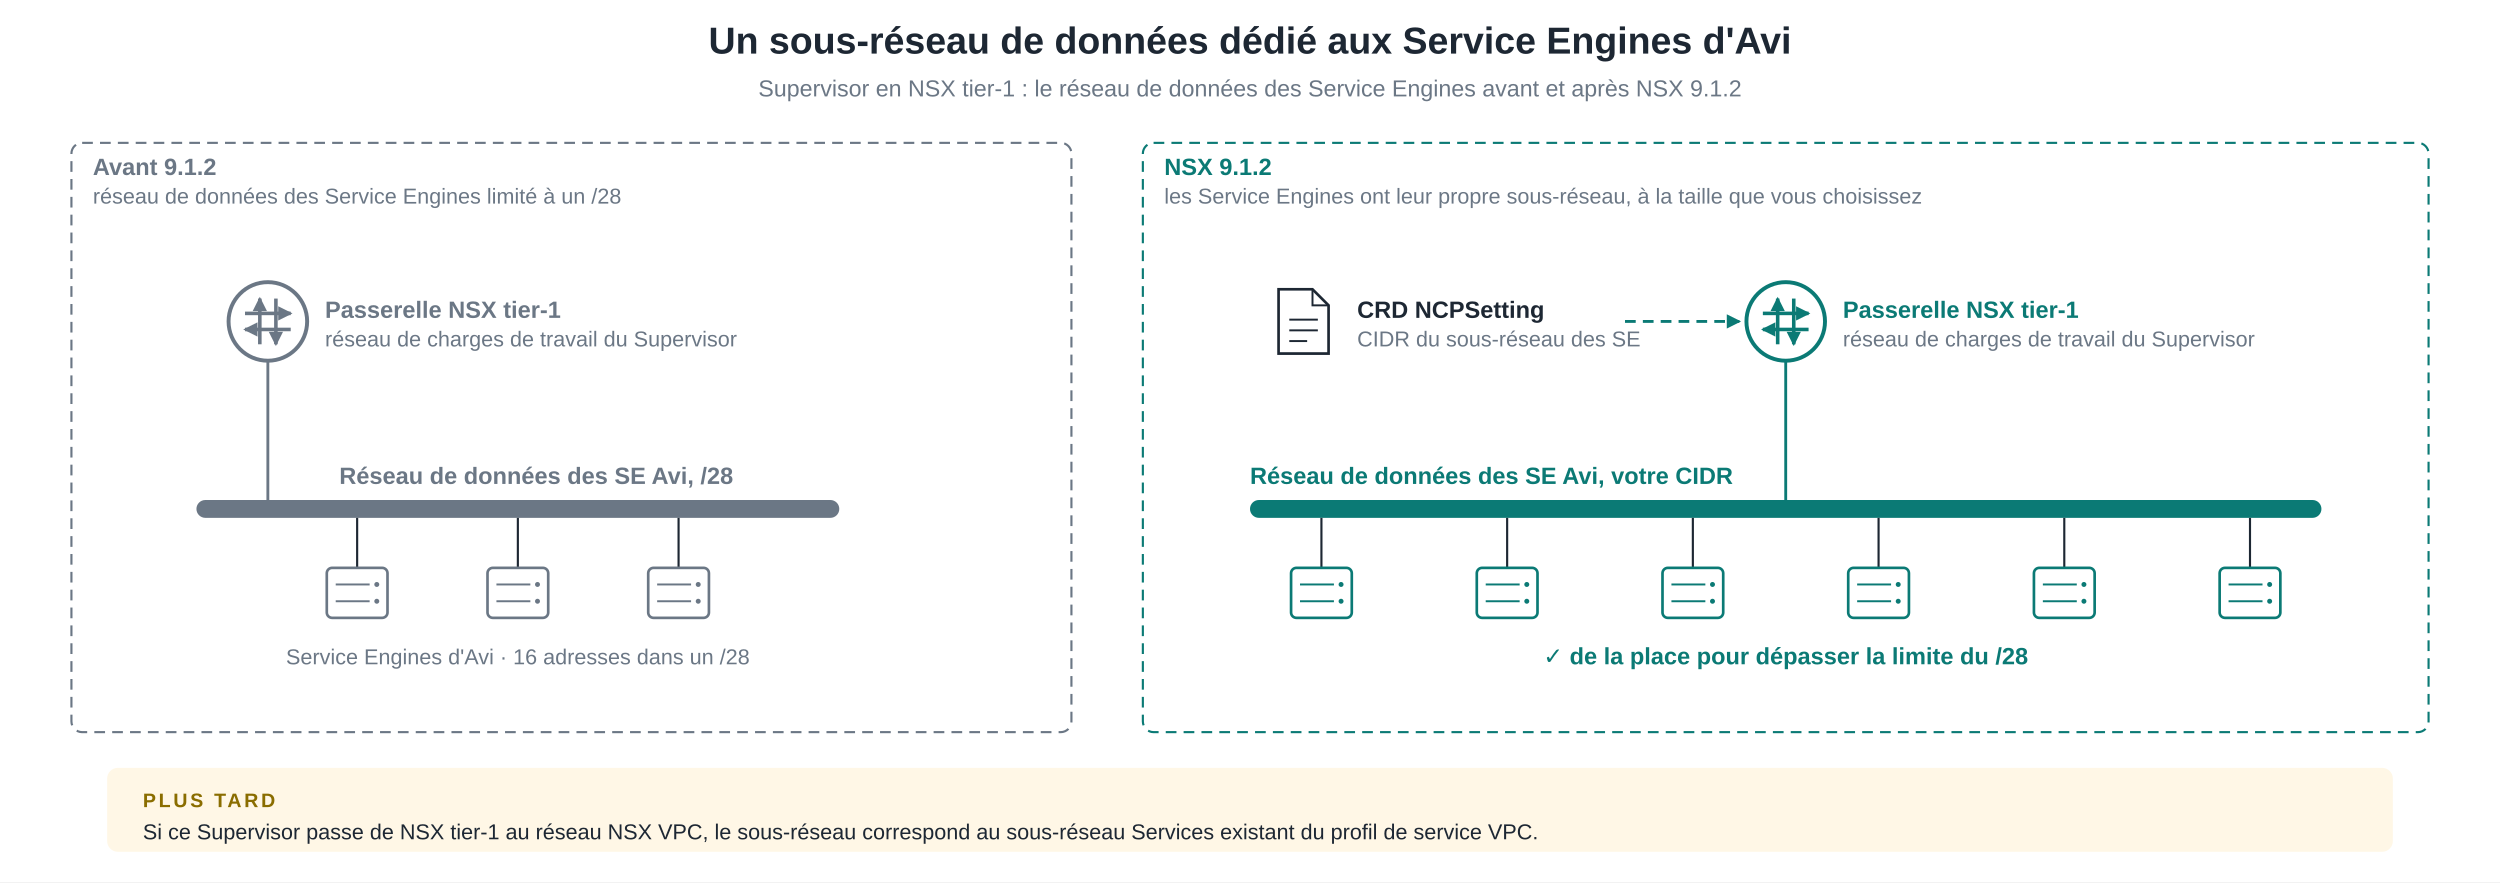
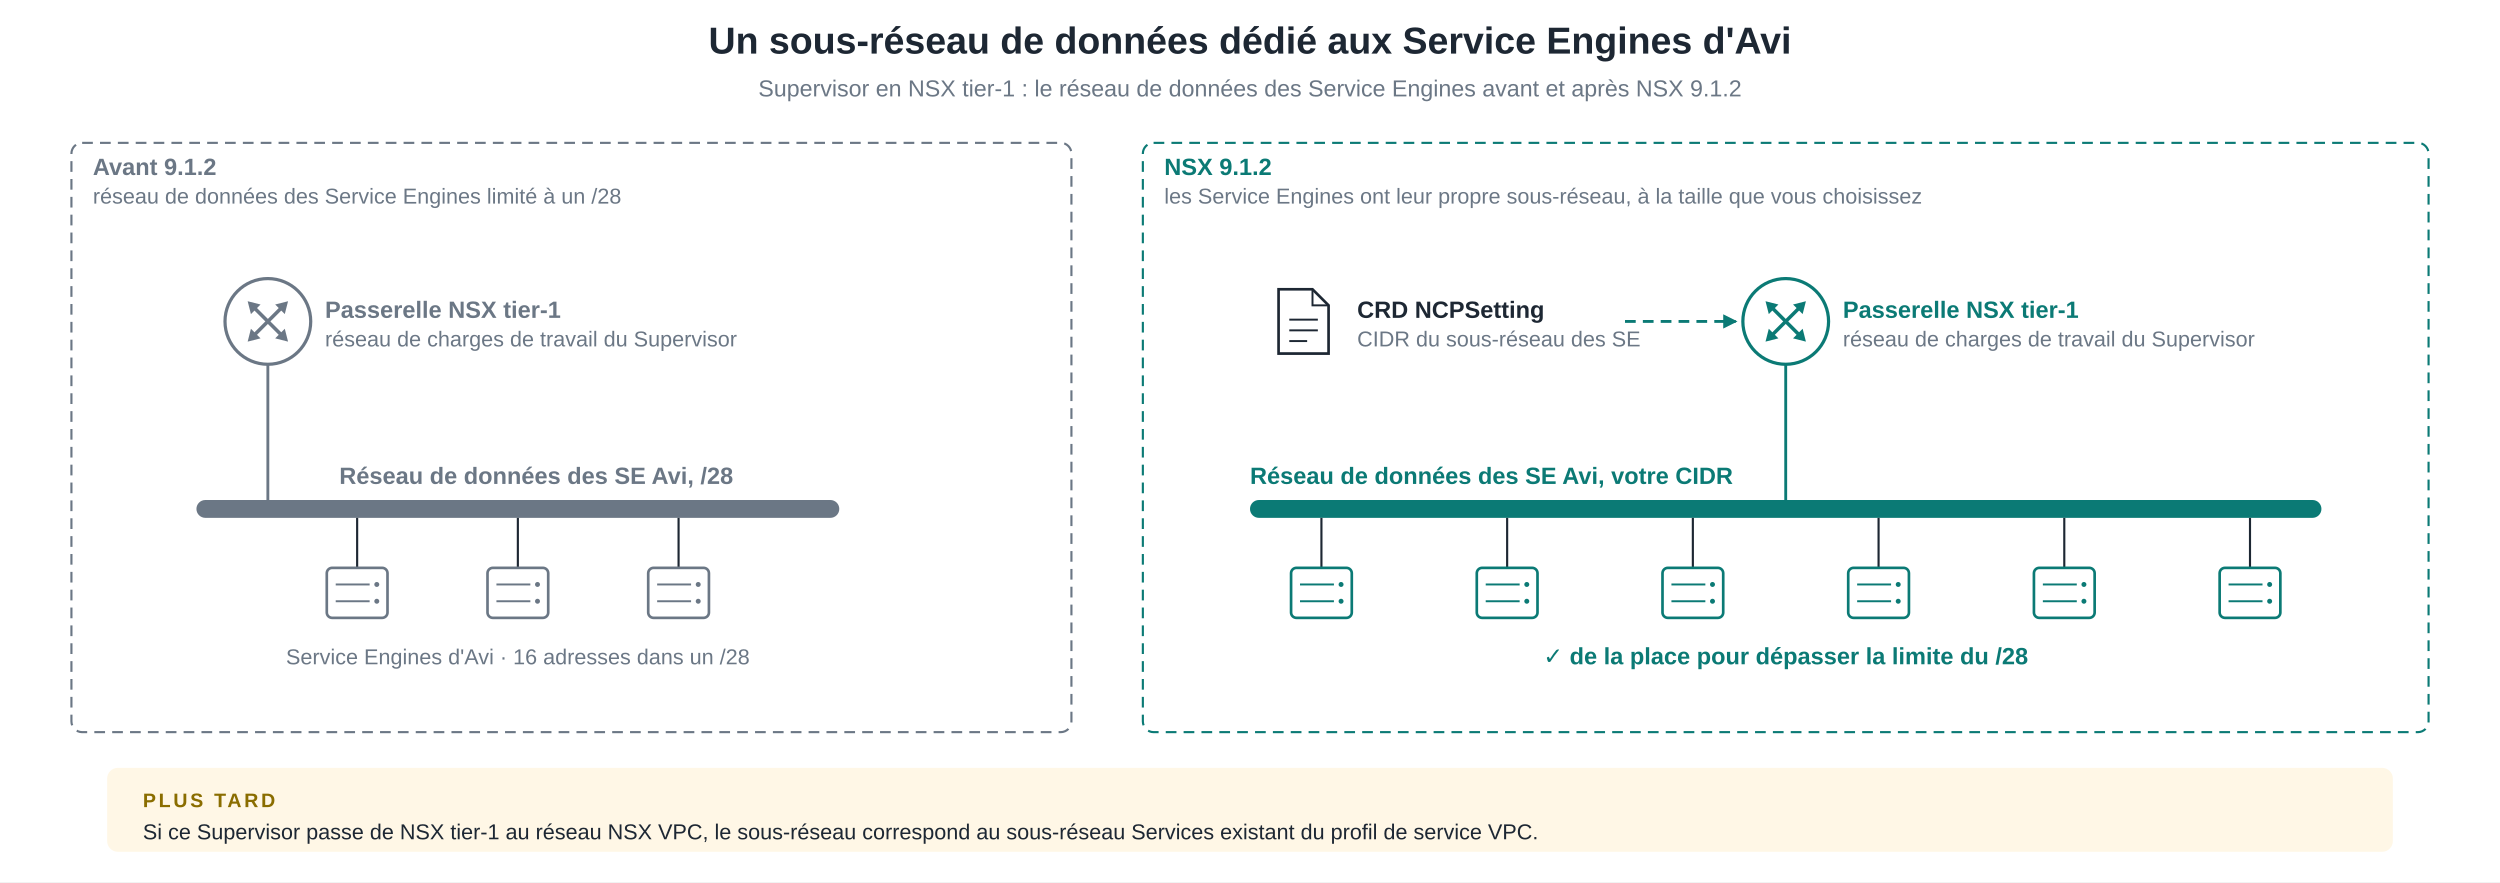
<svg xmlns="http://www.w3.org/2000/svg" width="1400" height="494" viewBox="0 0 1400 494" font-family="Arial, Helvetica, sans-serif" font-size="13" fill="#1d2733">
  <rect width="1400" height="494" fill="#ffffff" />
  <defs>
    <marker id="arr" markerUnits="userSpaceOnUse" markerWidth="8" markerHeight="8" refX="7" refY="4" orient="auto">
      <path d="M0,0 L8,4 L0,8 z" fill="#1d2733" />
    </marker>
    <marker id="arrb" markerUnits="userSpaceOnUse" markerWidth="8" markerHeight="8" refX="7" refY="4" orient="auto">
      <path d="M0,0 L8,4 L0,8 z" fill="#1f4e9c" />
    </marker>
    <marker id="arrg" markerUnits="userSpaceOnUse" markerWidth="8" markerHeight="8" refX="7" refY="4" orient="auto">
      <path d="M0,0 L8,4 L0,8 z" fill="#2e7d32" />
    </marker>
    <marker id="arrt" markerUnits="userSpaceOnUse" markerWidth="8" markerHeight="8" refX="7" refY="4" orient="auto">
      <path d="M0,0 L8,4 L0,8 z" fill="#0b7a75" />
    </marker>
    <marker id="arrp" markerUnits="userSpaceOnUse" markerWidth="8" markerHeight="8" refX="7" refY="4" orient="auto">
      <path d="M0,0 L8,4 L0,8 z" fill="#5b3fa0" />
    </marker>
    <marker id="arrm" markerUnits="userSpaceOnUse" markerWidth="8" markerHeight="8" refX="7" refY="4" orient="auto">
      <path d="M0,0 L8,4 L0,8 z" fill="#6b7785" />
    </marker>
    <marker id="arry" markerUnits="userSpaceOnUse" markerWidth="8" markerHeight="8" refX="7" refY="4" orient="auto">
      <path d="M0,0 L8,4 L0,8 z" fill="#9aa5b1" />
    </marker>
  </defs>
  <text x="700.0" y="30" font-size="21" fill="#1d2733" text-anchor="middle" font-weight="bold">Un sous-réseau de données dédié aux Service Engines d'Avi</text>
  <text x="700.0" y="54" font-size="13" fill="#6b7785" text-anchor="middle">Supervisor en NSX tier-1 : le réseau de données des Service Engines avant et après NSX 9.1.2</text>
  <rect x="40" y="80" width="560" height="330" rx="6" fill="none" stroke="#6b7785" stroke-width="1.2" stroke-dasharray="6 4" />
  <text x="52" y="98" font-size="13.2" fill="#6b7785" text-anchor="start" font-weight="bold">Avant 9.1.2</text>
  <text x="52" y="114" font-size="12.1" fill="#6b7785" text-anchor="start">réseau de données des Service Engines limité à un /28</text>
-   <circle cx="150" cy="180" r="22" fill="#ffffff" stroke="#6b7785" stroke-width="2.2" />
-   <line x1="137.2" y1="175.5" x2="162.8" y2="175.5" stroke="#6b7785" stroke-width="2" marker-end="url(#arrm)" />
-   <line x1="162.8" y1="184.5" x2="137.2" y2="184.5" stroke="#6b7785" stroke-width="2" marker-end="url(#arrm)" />
-   <line x1="145.5" y1="192.8" x2="145.5" y2="167.2" stroke="#6b7785" stroke-width="2" marker-end="url(#arrm)" />
-   <line x1="154.5" y1="167.2" x2="154.5" y2="192.8" stroke="#6b7785" stroke-width="2" marker-end="url(#arrm)" />
+   <circle cx="150" cy="180" r="24" fill="#ffffff" stroke="#6b7785" stroke-width="1.8" />
+   <line x1="150.00" y1="180.00" x2="142.79" y2="172.79" stroke="#6b7785" stroke-width="2" stroke-linecap="butt" />
+   <path d="M138.69,168.69 L145.90,170.52 L140.52,175.90 z" fill="#6b7785" />
+   <line x1="150.00" y1="180.00" x2="157.21" y2="172.79" stroke="#6b7785" stroke-width="2" stroke-linecap="butt" />
+   <path d="M161.31,168.69 L159.48,175.90 L154.10,170.52 z" fill="#6b7785" />
+   <line x1="150.00" y1="180.00" x2="157.21" y2="187.21" stroke="#6b7785" stroke-width="2" stroke-linecap="butt" />
+   <path d="M161.31,191.31 L154.10,189.48 L159.48,184.10 z" fill="#6b7785" />
+   <line x1="150.00" y1="180.00" x2="142.79" y2="187.21" stroke="#6b7785" stroke-width="2" stroke-linecap="butt" />
+   <path d="M138.69,191.31 L140.52,184.10 L145.90,189.48 z" fill="#6b7785" />
  <text x="182" y="178" font-size="13.2" fill="#6b7785" text-anchor="start" font-weight="bold">Passerelle NSX tier-1</text>
  <text x="182" y="194" font-size="12.1" fill="#6b7785" text-anchor="start">réseau de charges de travail du Supervisor</text>
-   <path d="M150,202 L150,280" fill="none" stroke="#6b7785" stroke-width="1.6" />
+   <path d="M150,204 L150,280" fill="none" stroke="#6b7785" stroke-width="1.6" />
  <rect x="110" y="280" width="360" height="10" rx="5" fill="#6b7785" />
  <text x="190" y="271" font-size="13.2" fill="#6b7785" text-anchor="start" font-weight="bold">Réseau de données des SE Avi, /28</text>
  <path d="M200,290 L200,318" fill="none" stroke="#1d2733" stroke-width="1.2" />
  <rect x="183" y="318" width="34" height="28" rx="3" fill="#ffffff" stroke="#6b7785" stroke-width="1.5" />
  <line x1="188" y1="327.3" x2="207" y2="327.3" stroke="#6b7785" stroke-width="1.1" />
  <circle cx="211" cy="327.3" r="1.4" fill="#6b7785" />
  <line x1="188" y1="336.7" x2="207" y2="336.7" stroke="#6b7785" stroke-width="1.1" />
  <circle cx="211" cy="336.7" r="1.4" fill="#6b7785" />
  <path d="M290,290 L290,318" fill="none" stroke="#1d2733" stroke-width="1.2" />
  <rect x="273" y="318" width="34" height="28" rx="3" fill="#ffffff" stroke="#6b7785" stroke-width="1.5" />
  <line x1="278" y1="327.3" x2="297" y2="327.3" stroke="#6b7785" stroke-width="1.1" />
  <circle cx="301" cy="327.3" r="1.4" fill="#6b7785" />
  <line x1="278" y1="336.7" x2="297" y2="336.7" stroke="#6b7785" stroke-width="1.1" />
  <circle cx="301" cy="336.7" r="1.4" fill="#6b7785" />
  <path d="M380,290 L380,318" fill="none" stroke="#1d2733" stroke-width="1.2" />
  <rect x="363" y="318" width="34" height="28" rx="3" fill="#ffffff" stroke="#6b7785" stroke-width="1.5" />
  <line x1="368" y1="327.3" x2="387" y2="327.3" stroke="#6b7785" stroke-width="1.1" />
  <circle cx="391" cy="327.3" r="1.4" fill="#6b7785" />
  <line x1="368" y1="336.7" x2="387" y2="336.7" stroke="#6b7785" stroke-width="1.1" />
  <circle cx="391" cy="336.7" r="1.4" fill="#6b7785" />
  <text x="290" y="372" font-size="12.1" fill="#6b7785" text-anchor="middle">Service Engines d'Avi · 16 adresses dans un /28</text>
  <rect x="640" y="80" width="720" height="330" rx="6" fill="none" stroke="#0b7a75" stroke-width="1.2" stroke-dasharray="6 4" />
  <text x="652" y="98" font-size="13.2" fill="#0b7a75" text-anchor="start" font-weight="bold">NSX 9.1.2</text>
  <text x="652" y="114" font-size="12.1" fill="#6b7785" text-anchor="start">les Service Engines ont leur propre sous-réseau, à la taille que vous choisissez</text>
  <path d="M716,162 L735,162 L744,171 L744,198 L716,198 z" fill="#ffffff" stroke="#1d2733" stroke-width="1.5" />
  <path d="M735,162 L735,171 L744,171" fill="none" stroke="#1d2733" stroke-width="1.1" />
  <path d="M722,179 L738,179 M722,185 L738,185 M722,191 L732,191" stroke="#1d2733" stroke-width="1.1" />
  <text x="760" y="178" font-size="13.2" fill="#1d2733" text-anchor="start" font-weight="bold">CRD NCPSetting</text>
  <text x="760" y="194" font-size="12.1" fill="#6b7785" text-anchor="start">CIDR du sous-réseau des SE</text>
-   <path d="M910,180 L974,180" fill="none" stroke="#0b7a75" stroke-width="1.6" stroke-dasharray="6 4" marker-end="url(#arrt)" />
-   <circle cx="1000" cy="180" r="22" fill="#ffffff" stroke="#0b7a75" stroke-width="2.2" />
-   <line x1="987.2" y1="175.5" x2="1012.8" y2="175.5" stroke="#0b7a75" stroke-width="2" marker-end="url(#arrt)" />
-   <line x1="1012.8" y1="184.5" x2="987.2" y2="184.5" stroke="#0b7a75" stroke-width="2" marker-end="url(#arrt)" />
-   <line x1="995.5" y1="192.8" x2="995.5" y2="167.2" stroke="#0b7a75" stroke-width="2" marker-end="url(#arrt)" />
-   <line x1="1004.5" y1="167.2" x2="1004.5" y2="192.8" stroke="#0b7a75" stroke-width="2" marker-end="url(#arrt)" />
+   <path d="M910,180 L972,180" fill="none" stroke="#0b7a75" stroke-width="1.6" stroke-dasharray="6 4" marker-end="url(#arrt)" />
+   <circle cx="1000" cy="180" r="24" fill="#ffffff" stroke="#0b7a75" stroke-width="1.8" />
+   <line x1="1000.00" y1="180.00" x2="992.79" y2="172.79" stroke="#0b7a75" stroke-width="2" stroke-linecap="butt" />
+   <path d="M988.69,168.69 L995.90,170.52 L990.52,175.90 z" fill="#0b7a75" />
+   <line x1="1000.00" y1="180.00" x2="1007.21" y2="172.79" stroke="#0b7a75" stroke-width="2" stroke-linecap="butt" />
+   <path d="M1011.31,168.69 L1009.48,175.90 L1004.10,170.52 z" fill="#0b7a75" />
+   <line x1="1000.00" y1="180.00" x2="1007.21" y2="187.21" stroke="#0b7a75" stroke-width="2" stroke-linecap="butt" />
+   <path d="M1011.31,191.31 L1004.10,189.48 L1009.48,184.10 z" fill="#0b7a75" />
+   <line x1="1000.00" y1="180.00" x2="992.79" y2="187.21" stroke="#0b7a75" stroke-width="2" stroke-linecap="butt" />
+   <path d="M988.69,191.31 L990.52,184.10 L995.90,189.48 z" fill="#0b7a75" />
  <text x="1032" y="178" font-size="13.2" fill="#0b7a75" text-anchor="start" font-weight="bold">Passerelle NSX tier-1</text>
  <text x="1032" y="194" font-size="12.1" fill="#6b7785" text-anchor="start">réseau de charges de travail du Supervisor</text>
-   <path d="M1000,202 L1000,280" fill="none" stroke="#0b7a75" stroke-width="1.6" />
+   <path d="M1000,204 L1000,280" fill="none" stroke="#0b7a75" stroke-width="1.6" />
  <rect x="700" y="280" width="600" height="10" rx="5" fill="#0b7a75" />
  <text x="700" y="271" font-size="13.2" fill="#0b7a75" text-anchor="start" font-weight="bold">Réseau de données des SE Avi, votre CIDR</text>
  <path d="M740,290 L740,318" fill="none" stroke="#1d2733" stroke-width="1.2" />
  <rect x="723" y="318" width="34" height="28" rx="3" fill="#ffffff" stroke="#0b7a75" stroke-width="1.5" />
  <line x1="728" y1="327.3" x2="747" y2="327.3" stroke="#0b7a75" stroke-width="1.1" />
  <circle cx="751" cy="327.3" r="1.4" fill="#0b7a75" />
  <line x1="728" y1="336.7" x2="747" y2="336.7" stroke="#0b7a75" stroke-width="1.1" />
  <circle cx="751" cy="336.7" r="1.4" fill="#0b7a75" />
  <path d="M844,290 L844,318" fill="none" stroke="#1d2733" stroke-width="1.2" />
  <rect x="827" y="318" width="34" height="28" rx="3" fill="#ffffff" stroke="#0b7a75" stroke-width="1.5" />
  <line x1="832" y1="327.3" x2="851" y2="327.3" stroke="#0b7a75" stroke-width="1.1" />
  <circle cx="855" cy="327.3" r="1.4" fill="#0b7a75" />
  <line x1="832" y1="336.7" x2="851" y2="336.7" stroke="#0b7a75" stroke-width="1.1" />
  <circle cx="855" cy="336.7" r="1.4" fill="#0b7a75" />
  <path d="M948,290 L948,318" fill="none" stroke="#1d2733" stroke-width="1.2" />
  <rect x="931" y="318" width="34" height="28" rx="3" fill="#ffffff" stroke="#0b7a75" stroke-width="1.5" />
  <line x1="936" y1="327.3" x2="955" y2="327.3" stroke="#0b7a75" stroke-width="1.1" />
  <circle cx="959" cy="327.3" r="1.4" fill="#0b7a75" />
  <line x1="936" y1="336.7" x2="955" y2="336.7" stroke="#0b7a75" stroke-width="1.1" />
  <circle cx="959" cy="336.7" r="1.4" fill="#0b7a75" />
  <path d="M1052,290 L1052,318" fill="none" stroke="#1d2733" stroke-width="1.2" />
  <rect x="1035" y="318" width="34" height="28" rx="3" fill="#ffffff" stroke="#0b7a75" stroke-width="1.5" />
  <line x1="1040" y1="327.3" x2="1059" y2="327.3" stroke="#0b7a75" stroke-width="1.1" />
  <circle cx="1063" cy="327.3" r="1.4" fill="#0b7a75" />
  <line x1="1040" y1="336.7" x2="1059" y2="336.7" stroke="#0b7a75" stroke-width="1.1" />
  <circle cx="1063" cy="336.7" r="1.4" fill="#0b7a75" />
  <path d="M1156,290 L1156,318" fill="none" stroke="#1d2733" stroke-width="1.2" />
  <rect x="1139" y="318" width="34" height="28" rx="3" fill="#ffffff" stroke="#0b7a75" stroke-width="1.5" />
  <line x1="1144" y1="327.3" x2="1163" y2="327.3" stroke="#0b7a75" stroke-width="1.1" />
  <circle cx="1167" cy="327.3" r="1.4" fill="#0b7a75" />
  <line x1="1144" y1="336.7" x2="1163" y2="336.7" stroke="#0b7a75" stroke-width="1.1" />
  <circle cx="1167" cy="336.7" r="1.4" fill="#0b7a75" />
  <path d="M1260,290 L1260,318" fill="none" stroke="#1d2733" stroke-width="1.2" />
  <rect x="1243" y="318" width="34" height="28" rx="3" fill="#ffffff" stroke="#0b7a75" stroke-width="1.5" />
  <line x1="1248" y1="327.3" x2="1267" y2="327.3" stroke="#0b7a75" stroke-width="1.1" />
  <circle cx="1271" cy="327.3" r="1.4" fill="#0b7a75" />
  <line x1="1248" y1="336.7" x2="1267" y2="336.7" stroke="#0b7a75" stroke-width="1.1" />
  <circle cx="1271" cy="336.7" r="1.4" fill="#0b7a75" />
  <text x="1000" y="372" font-size="13.2" fill="#0b7a75" text-anchor="middle" font-weight="bold">✓  de la place pour dépasser la limite du /28</text>
  <rect x="60" y="430" width="1280" height="47" rx="6" fill="#fff7e6" stroke="none" />
  <text x="80" y="452" font-size="11" fill="#8a6d00" text-anchor="start" font-weight="bold" letter-spacing="1.5">PLUS TARD</text>
  <text x="80" y="470.0" font-size="12.1" fill="#1d2733" text-anchor="start">Si ce Supervisor passe de NSX tier-1 au réseau NSX VPC, le sous-réseau correspond au sous-réseau Services existant du profil de service VPC.</text>
</svg>
